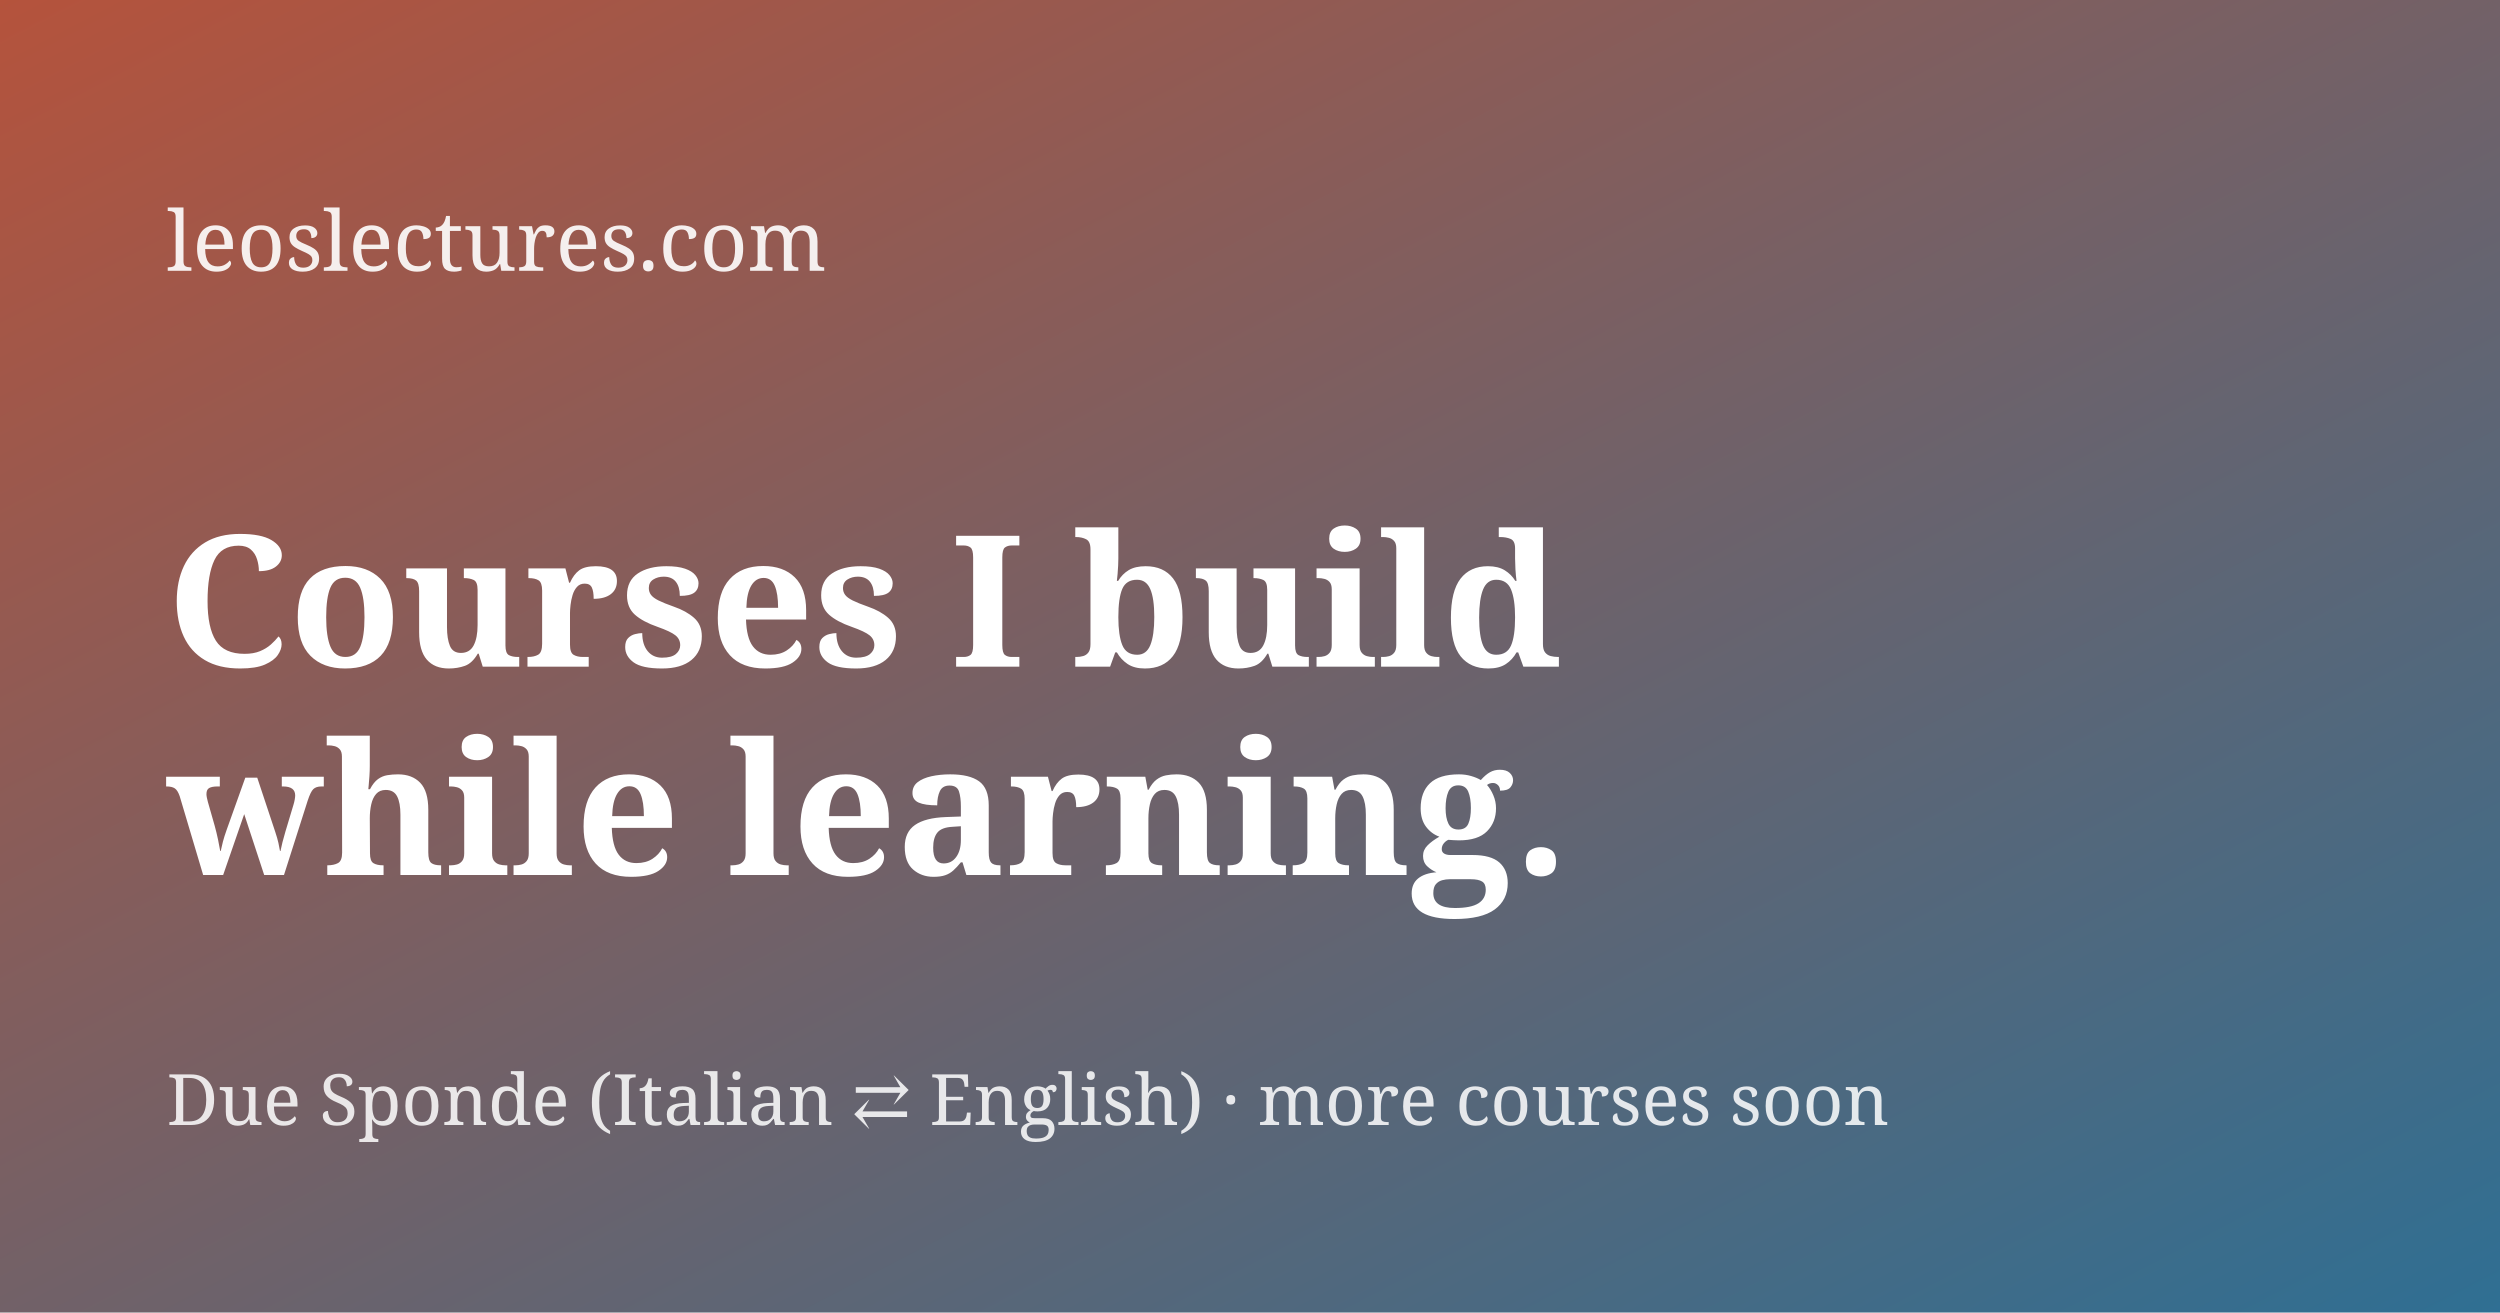
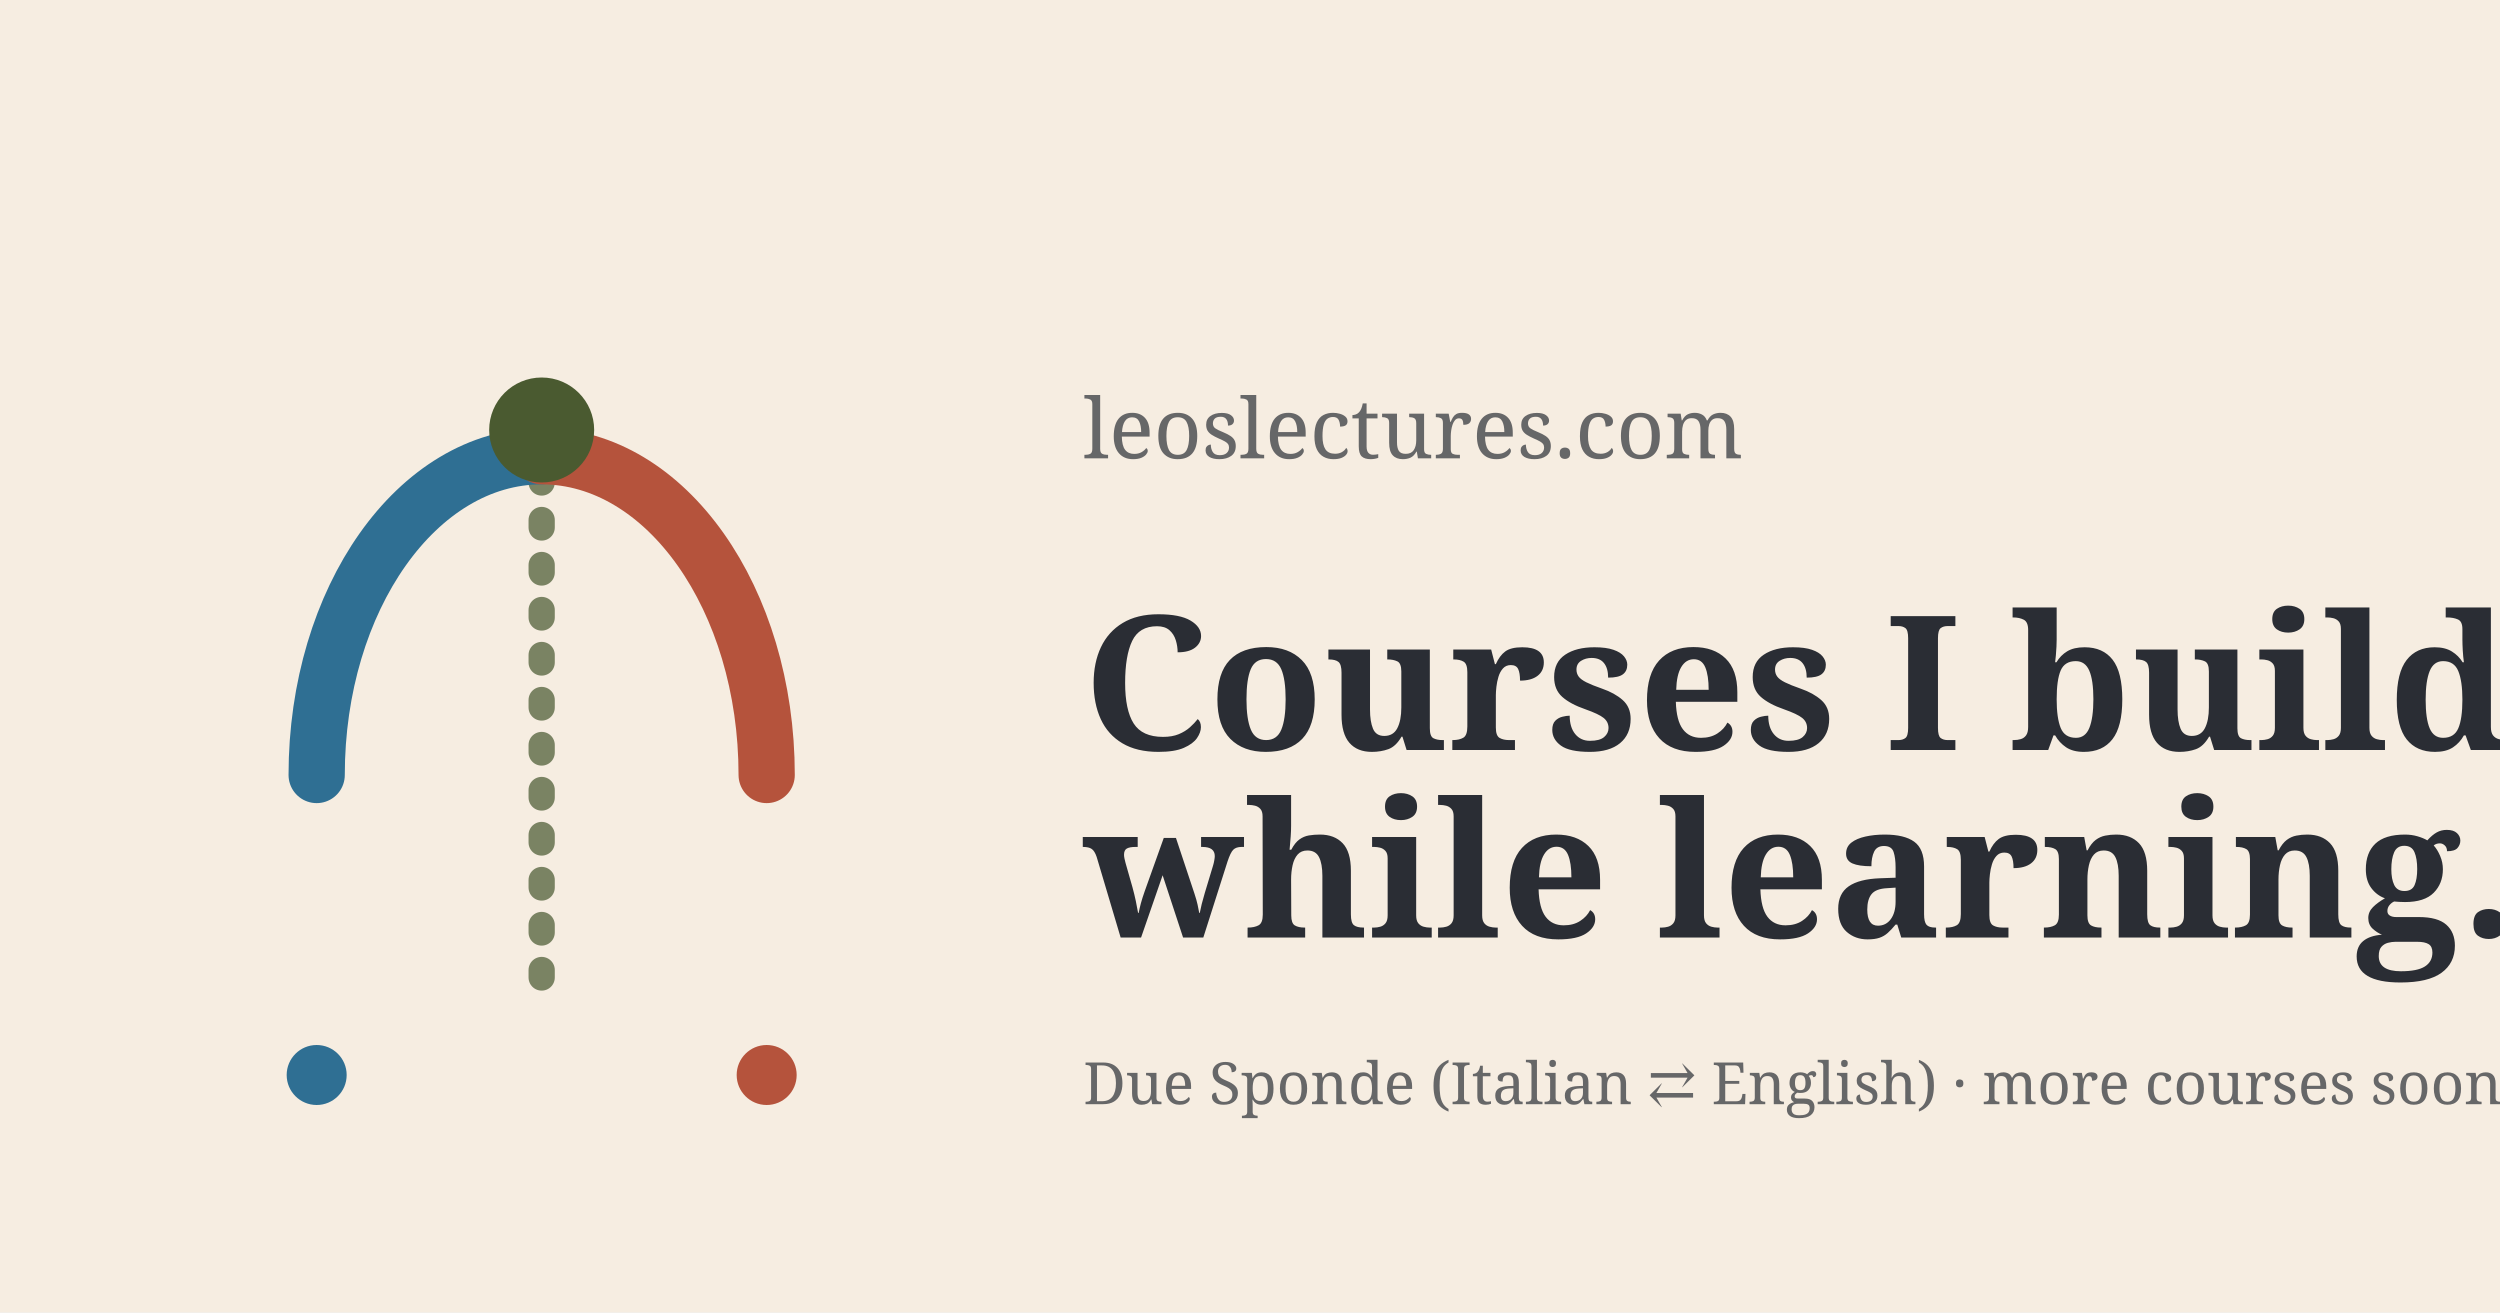
<svg xmlns="http://www.w3.org/2000/svg" viewBox="0 0 1200 630" font-family="Georgia, serif">
-   <defs>
-     <linearGradient id="bg" x1="0" x2="1" y1="0" y2="1">
-       <stop offset="0" stop-color="#b5533c" />
-       <stop offset="1" stop-color="#2f6f93" />
-     </linearGradient>
-   </defs>
-   <rect width="1200" height="630" fill="url(#bg)" />
-   <text x="80" y="130" fill="#fff" font-size="40" opacity=".9">leoslectures.com</text>
-   <text x="80" y="320" fill="#fff" font-size="88" font-weight="700">Courses I build</text>
-   <text x="80" y="420" fill="#fff" font-size="88" font-weight="700">while learning.</text>
-   <text x="80" y="540" fill="#fff" font-size="34" opacity=".85">Due Sponde (Italian ⇄ English) · more courses soon</text>
+   <rect width="1200" height="630" fill="#f6ede1" />
+   <g transform="translate(80 120) scale(1.8)">
+     <line x1="100" y1="48" x2="100" y2="200" stroke="#7a8363" stroke-width="7" stroke-linecap="round" stroke-dasharray="2 10" />
+     <path d="M 40 140 A 60 85 0 0 1 100 55" fill="none" stroke="#2f6f93" stroke-width="15" stroke-linecap="round" />
+     <path d="M 100 55 A 60 85 0 0 1 160 140" fill="none" stroke="#b5533c" stroke-width="15" stroke-linecap="round" />
+     <circle cx="100" cy="48" r="14" fill="#4a5a30" />
+     <circle cx="40" cy="220" r="8" fill="#2f6f93" />
+     <circle cx="160" cy="220" r="8" fill="#b5533c" />
+   </g>
+   <text x="520" y="220" fill="#2a2d34" font-size="40" opacity=".7">leoslectures.com</text>
+   <text x="520" y="360" fill="#2a2d34" font-size="90" font-weight="700">Courses I build</text>
+   <text x="520" y="450" fill="#2a2d34" font-size="90" font-weight="700">while learning.</text>
+   <text x="520" y="530" fill="#2a2d34" font-size="28" opacity=".7">Due Sponde (Italian ⇄ English) · more courses soon</text>
</svg>
